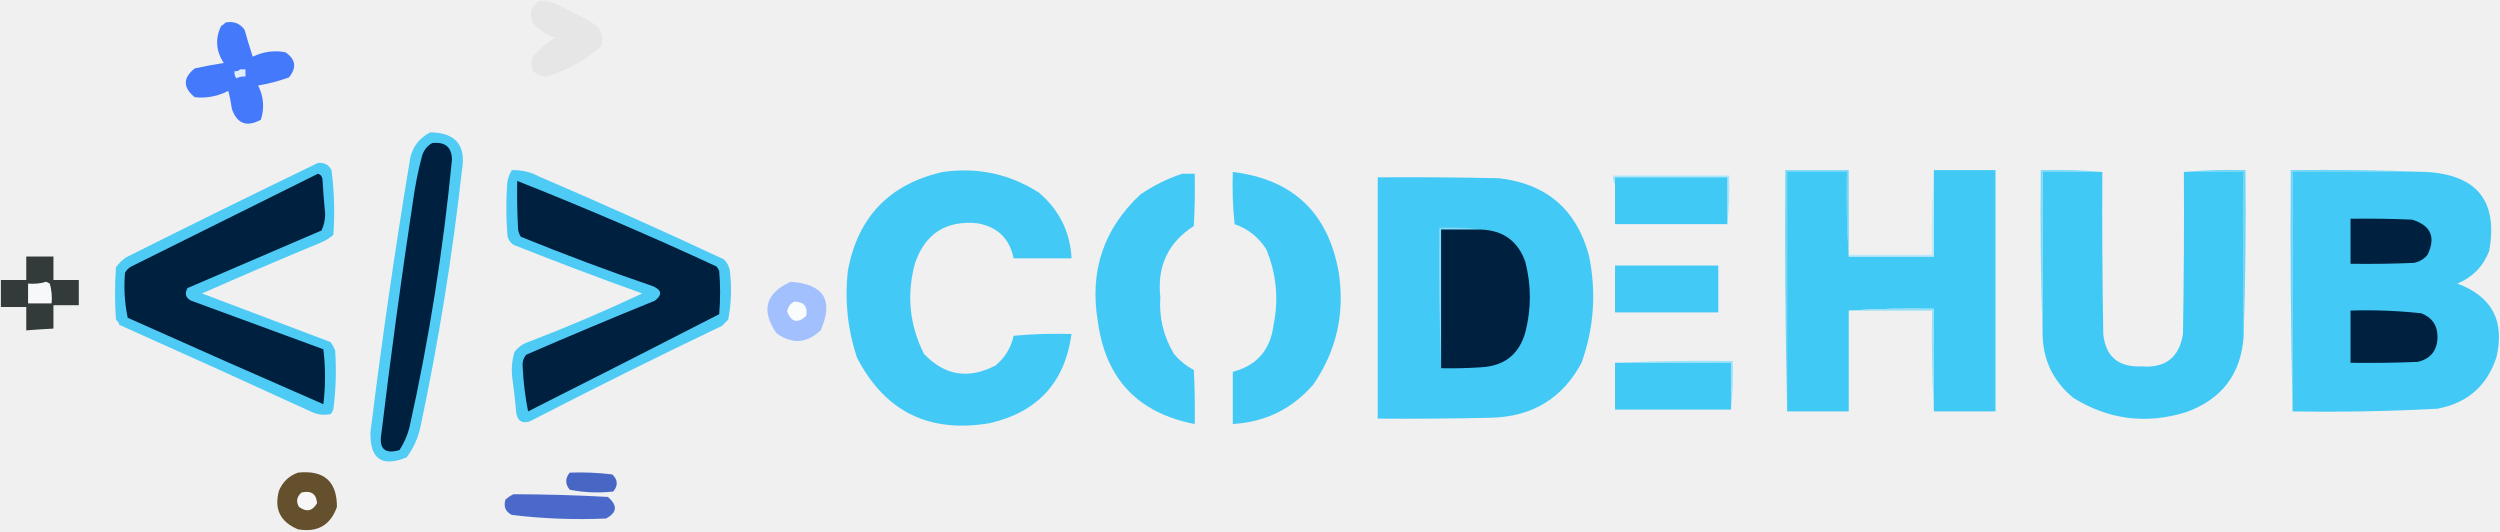
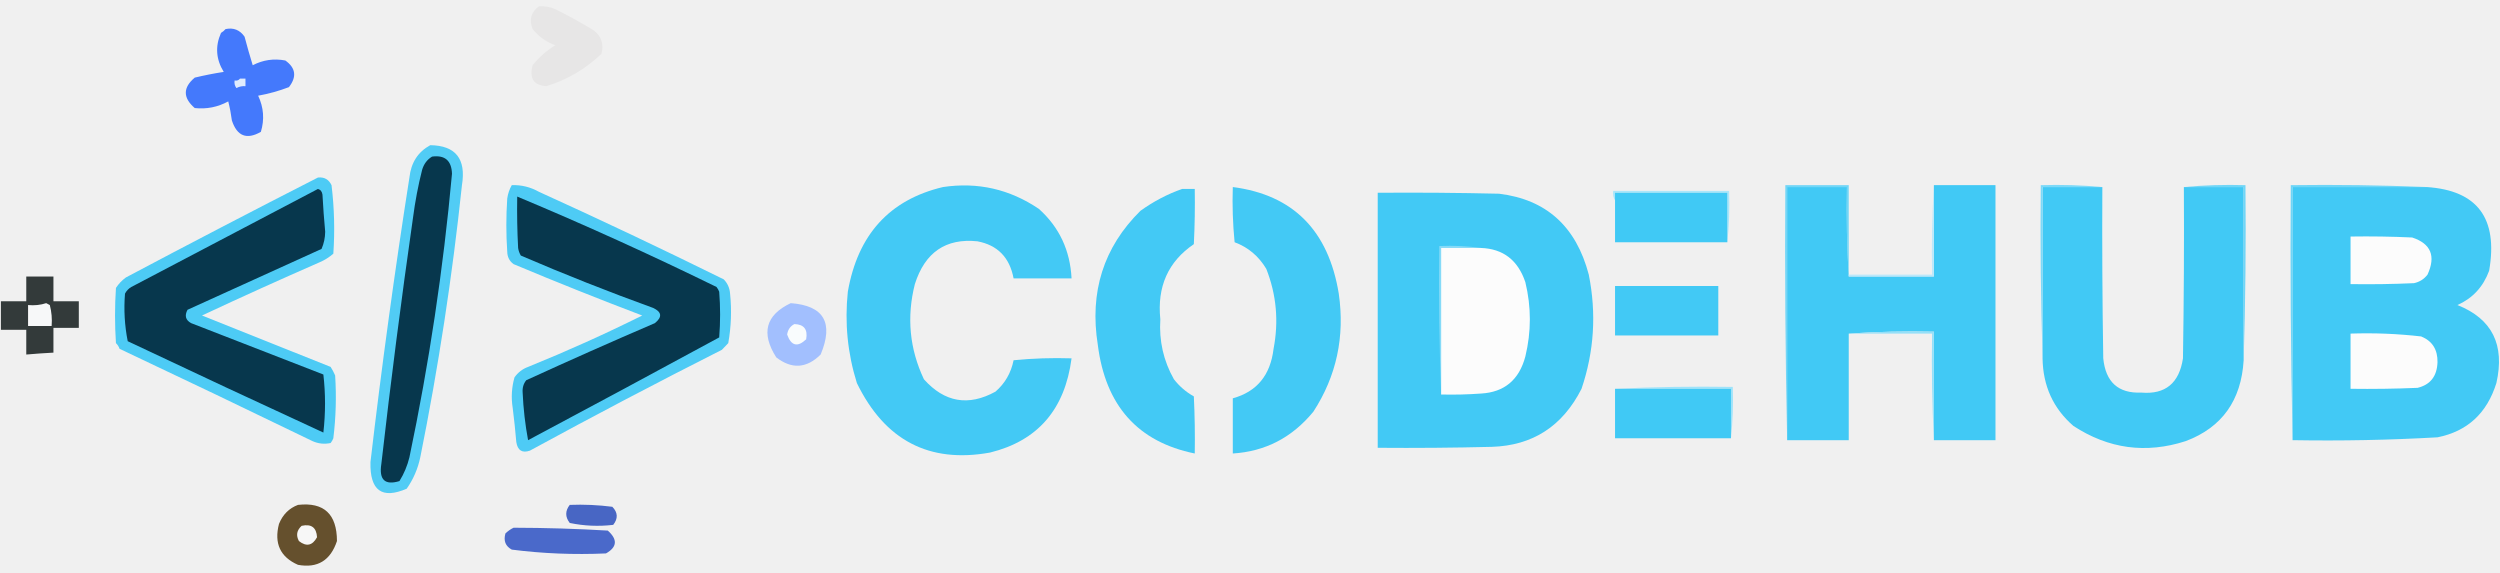
- <svg xmlns="http://www.w3.org/2000/svg" width="273" height="58" viewBox="0 0 273 58" fill="none">
-   <g clip-path="url(#clip0_87_2222)">
-     <path fill-rule="evenodd" clip-rule="evenodd" d="M58.853 0.098C59.468 0.069 60.061 0.167 60.634 0.393C62.05 1.064 63.434 1.785 64.788 2.556C65.667 3.167 65.964 3.987 65.678 5.014C63.923 6.595 61.912 7.709 59.645 8.356C58.277 8.265 57.782 7.544 58.161 6.193C58.859 5.369 59.684 4.681 60.634 4.129C59.64 3.785 58.816 3.228 58.161 2.458C57.755 1.493 57.986 0.707 58.853 0.098Z" fill="#E7E6E6" />
-     <path fill-rule="evenodd" clip-rule="evenodd" d="M24.629 2.458C25.502 2.284 26.194 2.547 26.706 3.244C26.983 4.231 27.279 5.214 27.597 6.193C28.724 5.641 29.911 5.477 31.158 5.702C32.297 6.467 32.429 7.385 31.553 8.454C30.464 8.848 29.343 9.143 28.19 9.339C28.796 10.552 28.895 11.797 28.487 13.075C26.939 13.912 25.884 13.519 25.322 11.895C25.232 11.231 25.101 10.575 24.926 9.929C23.776 10.518 22.556 10.747 21.266 10.617C19.965 9.553 19.965 8.504 21.266 7.471C22.313 7.234 23.368 7.037 24.431 6.881C23.584 5.577 23.485 4.234 24.135 2.851C24.332 2.74 24.496 2.608 24.629 2.458Z" fill="#4479FC" />
-     <path fill-rule="evenodd" clip-rule="evenodd" d="M26.212 7.57C26.41 7.57 26.608 7.57 26.805 7.57C26.805 7.832 26.805 8.094 26.805 8.356C26.457 8.328 26.127 8.394 25.816 8.553C25.633 8.319 25.567 8.057 25.619 7.766C25.874 7.813 26.072 7.747 26.212 7.57Z" fill="#E0ECFD" />
-     <path fill-rule="evenodd" clip-rule="evenodd" d="M46.984 14.451C49.759 14.488 50.913 15.864 50.446 18.58C49.389 28.029 47.873 37.399 45.896 46.695C45.629 47.886 45.134 48.968 44.412 49.939C41.7 51.048 40.381 50.13 40.455 47.187C41.67 37.36 43.088 27.563 44.709 17.793C44.885 16.258 45.643 15.143 46.984 14.451Z" fill="#51CCF5" />
-     <path fill-rule="evenodd" clip-rule="evenodd" d="M47.181 15.63C48.583 15.454 49.308 16.043 49.358 17.4C48.406 27.256 46.856 37.022 44.709 46.695C44.48 47.576 44.118 48.394 43.621 49.153C42.035 49.609 41.375 49.019 41.642 47.383C42.667 38.88 43.821 30.392 45.104 21.922C45.333 20.263 45.663 18.623 46.093 17.007C46.285 16.393 46.647 15.935 47.181 15.63Z" fill="#00203F" />
-     <path fill-rule="evenodd" clip-rule="evenodd" d="M34.718 17.793C35.403 17.724 35.898 17.986 36.202 18.58C36.505 20.931 36.571 23.29 36.4 25.658C35.955 26.027 35.46 26.322 34.916 26.542C30.601 28.328 26.315 30.162 22.058 32.047C26.746 33.819 31.428 35.588 36.103 37.356C36.293 37.635 36.458 37.93 36.598 38.241C36.746 40.409 36.68 42.572 36.4 44.729C36.326 44.91 36.227 45.073 36.103 45.22C35.425 45.358 34.766 45.293 34.125 45.024C27.115 41.807 20.093 38.628 13.056 35.488C12.974 35.258 12.842 35.062 12.661 34.898C12.529 32.997 12.529 31.098 12.661 29.197C12.958 28.77 13.32 28.41 13.749 28.115C20.733 24.612 27.722 21.171 34.718 17.793Z" fill="#4DCBF5" />
-     <path fill-rule="evenodd" clip-rule="evenodd" d="M55.886 18.58C56.935 18.544 57.925 18.774 58.853 19.268C65.632 22.178 72.359 25.194 79.031 28.312C79.448 28.713 79.679 29.204 79.724 29.786C79.91 31.511 79.844 33.215 79.526 34.898C79.295 35.128 79.065 35.356 78.834 35.586C71.789 38.956 64.799 42.43 57.864 46.007C57.023 46.284 56.528 45.989 56.38 45.122C56.275 43.94 56.143 42.761 55.985 41.583C55.807 40.511 55.873 39.464 56.183 38.437C56.566 37.924 57.061 37.564 57.666 37.356C61.886 35.74 66.04 33.97 70.129 32.047C65.416 30.355 60.735 28.585 56.084 26.739C55.635 26.432 55.404 26.008 55.391 25.461C55.259 23.627 55.259 21.79 55.391 19.956C55.466 19.459 55.631 19 55.886 18.58Z" fill="#4ECBF5" />
-     <path fill-rule="evenodd" clip-rule="evenodd" d="M102.968 18.776C106.769 18.239 110.264 18.994 113.453 21.037C115.673 22.927 116.86 25.319 117.014 28.213C114.904 28.213 112.794 28.213 110.684 28.213C110.253 26.049 108.934 24.771 106.727 24.38C103.278 24.047 101.003 25.522 99.902 28.803C98.991 32.211 99.32 35.488 100.891 38.634C103.147 41.021 105.752 41.447 108.705 39.912C109.744 39.06 110.403 37.979 110.684 36.668C112.79 36.471 114.9 36.406 117.014 36.471C116.287 41.748 113.32 44.992 108.112 46.203C101.47 47.344 96.624 44.951 93.572 39.027C92.556 35.96 92.226 32.814 92.583 29.59C93.667 23.695 97.129 20.092 102.968 18.776Z" fill="#43C9F5" />
-     <path fill-rule="evenodd" clip-rule="evenodd" d="M134.621 18.776C141.206 19.586 145.063 23.255 146.193 29.786C146.871 34.228 145.948 38.292 143.424 41.976C141.106 44.652 138.172 46.093 134.621 46.302C134.621 44.4 134.621 42.501 134.621 40.6C137.246 39.918 138.729 38.213 139.072 35.488C139.651 32.649 139.387 29.896 138.28 27.23C137.451 25.915 136.297 24.997 134.818 24.478C134.621 22.583 134.555 20.681 134.621 18.776Z" fill="#43C9F5" />
-     <path fill-rule="evenodd" clip-rule="evenodd" d="M201.882 27.82C201.882 27.885 201.882 27.952 201.882 28.017C201.684 24.971 201.618 21.891 201.684 18.776C199.508 18.776 197.332 18.776 195.155 18.776C195.155 27.492 195.155 36.21 195.155 44.925C194.958 36.176 194.892 27.396 194.958 18.58C197.266 18.58 199.573 18.58 201.882 18.58C201.882 21.66 201.882 24.739 201.882 27.82Z" fill="#72D6F7" />
-     <path fill-rule="evenodd" clip-rule="evenodd" d="M211.179 18.58C213.421 18.58 215.664 18.58 217.905 18.58C217.905 27.362 217.905 36.143 217.905 44.925C215.664 44.925 213.421 44.925 211.179 44.925C211.179 41.19 211.179 37.454 211.179 33.719C208.046 33.654 204.946 33.719 201.882 33.915C201.882 37.586 201.882 41.255 201.882 44.925C199.64 44.925 197.397 44.925 195.155 44.925C195.155 36.21 195.155 27.492 195.155 18.776C197.332 18.776 199.508 18.776 201.684 18.776C201.618 21.891 201.684 24.971 201.882 28.017C204.981 28.017 208.079 28.017 211.179 28.017C211.179 24.871 211.179 21.725 211.179 18.58Z" fill="#41C9F5" />
-     <path fill-rule="evenodd" clip-rule="evenodd" d="M229.577 18.776C229.544 24.675 229.577 30.573 229.676 36.471C229.933 38.929 231.318 40.108 233.83 40.01C236.454 40.221 237.971 39.041 238.38 36.471C238.479 30.573 238.513 24.675 238.479 18.776C240.655 18.776 242.832 18.776 245.008 18.776C245.008 24.739 245.008 30.705 245.008 36.668C244.743 40.832 242.632 43.616 238.677 45.024C234.335 46.349 230.248 45.826 226.412 43.451C224.212 41.644 223.09 39.318 223.049 36.471C223.049 30.573 223.049 24.675 223.049 18.776C225.225 18.776 227.401 18.776 229.577 18.776Z" fill="#41C9F5" />
-     <path fill-rule="evenodd" clip-rule="evenodd" d="M238.479 18.776C240.685 18.582 242.928 18.515 245.205 18.58C245.271 24.643 245.205 30.671 245.008 36.668C245.008 30.705 245.008 24.739 245.008 18.776C242.832 18.776 240.655 18.776 238.479 18.776Z" fill="#70D6F7" />
-     <path fill-rule="evenodd" clip-rule="evenodd" d="M264.988 18.776C260.108 18.776 255.229 18.776 250.349 18.776C250.349 27.492 250.349 36.21 250.349 44.925C250.151 36.176 250.086 27.396 250.151 18.58C255.13 18.515 260.076 18.58 264.988 18.776Z" fill="#6ED5F7" />
-     <path fill-rule="evenodd" clip-rule="evenodd" d="M264.988 18.776C270.533 19.118 272.808 22.001 271.813 27.427C271.16 29.092 270.005 30.272 268.351 30.966C272.139 32.386 273.556 35.073 272.604 39.027C271.576 42.147 269.431 44.015 266.175 44.63C260.907 44.914 255.631 45.012 250.349 44.925C250.349 36.21 250.349 27.492 250.349 18.776C255.229 18.776 260.108 18.776 264.988 18.776Z" fill="#42C9F5" />
-     <path fill-rule="evenodd" clip-rule="evenodd" d="M129.082 18.973C129.543 18.973 130.005 18.973 130.466 18.973C130.499 20.874 130.466 22.775 130.367 24.675C127.559 26.483 126.339 29.071 126.708 32.441C126.558 34.668 127.053 36.733 128.191 38.634C128.802 39.373 129.527 39.963 130.367 40.403C130.466 42.367 130.499 44.334 130.466 46.302C124.253 45.104 120.725 41.369 119.883 35.095C118.958 29.619 120.508 24.999 124.532 21.234C125.956 20.265 127.473 19.51 129.082 18.973Z" fill="#43C9F5" />
-     <path fill-rule="evenodd" clip-rule="evenodd" d="M34.718 18.973C35.002 19.048 35.166 19.244 35.213 19.563C35.286 20.843 35.385 22.121 35.51 23.397C35.501 24.02 35.37 24.61 35.114 25.166C30.234 27.264 25.355 29.36 20.475 31.458C20.135 32.065 20.267 32.523 20.871 32.834C25.684 34.603 30.498 36.373 35.312 38.142C35.553 40.13 35.553 42.13 35.312 44.139C28.188 41.035 21.066 37.889 13.947 34.702C13.607 33.078 13.508 31.438 13.65 29.787C13.815 29.491 14.046 29.262 14.342 29.098C21.146 25.717 27.938 22.343 34.718 18.973Z" fill="#00203F" />
-     <path fill-rule="evenodd" clip-rule="evenodd" d="M188.627 24.478C188.627 22.773 188.627 21.071 188.627 19.366C184.538 19.366 180.451 19.366 176.362 19.366C176.362 19.628 176.362 19.891 176.362 20.152C176.174 19.873 176.109 19.545 176.164 19.169C180.384 19.169 184.605 19.169 188.825 19.169C188.89 20.974 188.823 22.744 188.627 24.478Z" fill="#AAE6FA" />
-     <path fill-rule="evenodd" clip-rule="evenodd" d="M229.577 18.776C227.401 18.776 225.225 18.776 223.049 18.776C223.049 24.675 223.049 30.573 223.049 36.471C222.851 30.541 222.786 24.576 222.851 18.58C225.128 18.515 227.371 18.582 229.577 18.776Z" fill="#7CD9F8" />
-     <path fill-rule="evenodd" clip-rule="evenodd" d="M188.627 24.478C184.538 24.478 180.451 24.478 176.362 24.478C176.362 23.037 176.362 21.594 176.362 20.152C176.362 19.891 176.362 19.628 176.362 19.366C180.451 19.366 184.538 19.366 188.627 19.366C188.627 21.071 188.627 22.773 188.627 24.478Z" fill="#40C9F5" />
-     <path fill-rule="evenodd" clip-rule="evenodd" d="M150.447 19.366C154.865 19.333 159.283 19.366 163.701 19.464C168.847 20.056 172.111 22.842 173.493 27.82C174.344 31.831 174.081 35.763 172.702 39.617C170.63 43.484 167.366 45.482 162.91 45.614C158.756 45.712 154.602 45.745 150.447 45.712C150.447 36.929 150.447 28.149 150.447 19.366Z" fill="#42C9F5" />
-     <path fill-rule="evenodd" clip-rule="evenodd" d="M56.479 19.759C63.812 22.659 71.066 25.772 78.24 29.098C78.364 29.246 78.463 29.409 78.537 29.59C78.669 31.163 78.669 32.736 78.537 34.309C71.614 37.863 64.657 41.402 57.666 44.925C57.347 43.305 57.149 41.668 57.073 40.01C57.031 39.517 57.163 39.09 57.468 38.732C62.127 36.711 66.809 34.745 71.514 32.834C72.337 32.205 72.271 31.68 71.316 31.261C66.447 29.594 61.633 27.791 56.875 25.854C56.721 25.612 56.622 25.351 56.578 25.068C56.479 23.3 56.447 21.531 56.479 19.759Z" fill="#00203F" />
-     <path fill-rule="evenodd" clip-rule="evenodd" d="M256.679 23.888C258.923 23.855 261.164 23.888 263.405 23.986C265.455 24.622 266.017 25.899 265.087 27.82C264.701 28.29 264.207 28.585 263.603 28.705C261.297 28.803 258.988 28.837 256.679 28.803C256.679 27.166 256.679 25.526 256.679 23.888Z" fill="#00203F" />
-     <path fill-rule="evenodd" clip-rule="evenodd" d="M161.723 25.068C160.272 25.068 158.821 25.068 157.371 25.068C157.371 30.115 157.371 35.16 157.371 40.207C157.173 35.128 157.107 30.017 157.173 24.871C158.726 24.806 160.243 24.873 161.723 25.068Z" fill="#85DAF8" />
-     <path fill-rule="evenodd" clip-rule="evenodd" d="M161.723 25.068C164.149 25.152 165.765 26.332 166.57 28.607C167.223 31.161 167.223 33.717 166.57 36.275C165.892 38.695 164.276 39.973 161.723 40.108C160.274 40.207 158.823 40.24 157.371 40.207C157.371 35.16 157.371 30.115 157.371 25.068C158.821 25.068 160.272 25.068 161.723 25.068Z" fill="#00203F" />
-     <path fill-rule="evenodd" clip-rule="evenodd" d="M211.179 18.58C211.179 21.725 211.179 24.871 211.179 28.017C208.079 28.017 204.981 28.017 201.882 28.017C201.882 27.952 201.882 27.885 201.882 27.82C204.914 27.82 207.949 27.82 210.982 27.82C210.916 24.706 210.982 21.625 211.179 18.58Z" fill="#BBE8FB" />
-     <path fill-rule="evenodd" clip-rule="evenodd" d="M2.868 28.017C3.858 28.017 4.847 28.017 5.836 28.017C5.836 28.868 5.836 29.722 5.836 30.573C6.759 30.573 7.682 30.573 8.605 30.573C8.605 31.491 8.605 32.407 8.605 33.325C7.682 33.325 6.759 33.325 5.836 33.325C5.836 34.177 5.836 35.03 5.836 35.881C4.845 35.931 3.856 35.995 2.868 36.078C2.868 35.227 2.868 34.373 2.868 33.522C1.945 33.522 1.022 33.522 0.099 33.522C0.099 32.539 0.099 31.556 0.099 30.573C1.022 30.573 1.945 30.573 2.868 30.573C2.868 29.722 2.868 28.868 2.868 28.017Z" fill="#333A3A" />
-     <path fill-rule="evenodd" clip-rule="evenodd" d="M176.362 29C180.121 29 183.879 29 187.638 29C187.638 30.705 187.638 32.407 187.638 34.112C183.879 34.112 180.121 34.112 176.362 34.112C176.362 32.407 176.362 30.705 176.362 29Z" fill="#42C9F5" />
-     <path fill-rule="evenodd" clip-rule="evenodd" d="M86.351 30.77C89.974 31.027 91.062 32.797 89.615 36.078C88.081 37.515 86.465 37.614 84.769 36.373C83.08 33.868 83.608 32 86.351 30.77Z" fill="#A2BFFE" />
-     <path fill-rule="evenodd" clip-rule="evenodd" d="M5.045 30.77C5.173 30.828 5.305 30.895 5.44 30.966C5.636 31.676 5.702 32.395 5.638 33.129C4.781 33.129 3.924 33.129 3.066 33.129C3.066 32.407 3.066 31.688 3.066 30.966C3.767 31.027 4.426 30.962 5.045 30.77Z" fill="#F7F8F9" />
-     <path fill-rule="evenodd" clip-rule="evenodd" d="M86.747 32.932C87.798 32.96 88.226 33.485 88.033 34.505C87.091 35.35 86.398 35.187 85.955 34.014C86.035 33.51 86.299 33.15 86.747 32.932Z" fill="#F9FCFD" />
-     <path fill-rule="evenodd" clip-rule="evenodd" d="M201.882 33.915C204.946 33.719 208.046 33.654 211.179 33.719C211.179 37.454 211.179 41.19 211.179 44.925C210.982 41.29 210.916 37.619 210.982 33.915C207.949 33.915 204.914 33.915 201.882 33.915Z" fill="#95E0F9" />
-     <path fill-rule="evenodd" clip-rule="evenodd" d="M256.679 33.915C259.263 33.833 261.835 33.931 264.395 34.21C265.603 34.678 266.197 35.563 266.175 36.864C266.126 38.311 265.4 39.196 263.999 39.519C261.56 39.617 259.121 39.65 256.679 39.617C256.679 37.716 256.679 35.816 256.679 33.915Z" fill="#00203F" />
-     <path fill-rule="evenodd" clip-rule="evenodd" d="M176.362 39.617C180.613 39.42 184.9 39.355 189.221 39.42C189.286 41.225 189.219 42.995 189.023 44.729C189.023 43.024 189.023 41.322 189.023 39.617C184.803 39.617 180.582 39.617 176.362 39.617Z" fill="#9EE3FA" />
-     <path fill-rule="evenodd" clip-rule="evenodd" d="M176.362 39.617C180.582 39.617 184.803 39.617 189.023 39.617C189.023 41.322 189.023 43.024 189.023 44.729C184.803 44.729 180.582 44.729 176.362 44.729C176.362 43.024 176.362 41.322 176.362 39.617Z" fill="#40C9F5" />
-     <path fill-rule="evenodd" clip-rule="evenodd" d="M32.542 51.61C35.371 51.309 36.789 52.556 36.796 55.346C36.092 57.351 34.675 58.171 32.542 57.803C30.604 56.997 29.912 55.59 30.465 53.576C30.877 52.609 31.569 51.954 32.542 51.61Z" fill="#65502D" />
-     <path fill-rule="evenodd" clip-rule="evenodd" d="M62.216 51.61C63.775 51.553 65.324 51.62 66.865 51.807C67.475 52.395 67.507 53.018 66.964 53.675C65.366 53.852 63.783 53.787 62.216 53.478C61.705 52.857 61.705 52.233 62.216 51.61Z" fill="#4866C4" />
-     <path fill-rule="evenodd" clip-rule="evenodd" d="M32.938 53.773C33.996 53.553 34.557 53.946 34.62 54.953C34.115 55.824 33.456 55.953 32.641 55.346C32.304 54.762 32.403 54.237 32.938 53.773Z" fill="#F7F7F7" />
-     <path fill-rule="evenodd" clip-rule="evenodd" d="M56.084 53.969C59.57 53.977 62.999 54.076 66.371 54.264C67.463 55.183 67.397 55.969 66.173 56.624C62.677 56.771 59.248 56.639 55.886 56.23C55.195 55.873 54.965 55.316 55.194 54.559C55.472 54.308 55.769 54.111 56.084 53.969Z" fill="#4A69CA" />
+ <svg xmlns="http://www.w3.org/2000/svg" width="236" height="54" viewBox="0 0 236 54" fill="none">
+   <g clip-path="url(#clip0_827_6205)">
+     <path fill-rule="evenodd" clip-rule="evenodd" d="M50.877 0.59C51.408 0.563 51.921 0.653 52.416 0.859C53.64 1.472 54.837 2.131 56.007 2.835C56.767 3.394 57.024 4.143 56.777 5.081C55.26 6.527 53.521 7.545 51.561 8.135C50.379 8.052 49.951 7.393 50.278 6.159C50.882 5.406 51.595 4.777 52.416 4.273C51.557 3.959 50.845 3.45 50.278 2.745C49.927 1.864 50.127 1.146 50.877 0.59Z" fill="#E7E6E6" />
+     <path fill-rule="evenodd" clip-rule="evenodd" d="M21.291 2.746C22.045 2.587 22.643 2.827 23.087 3.464C23.325 4.366 23.582 5.264 23.856 6.159C24.83 5.654 25.856 5.505 26.934 5.71C27.919 6.409 28.033 7.248 27.276 8.225C26.335 8.585 25.366 8.855 24.369 9.034C24.893 10.142 24.979 11.279 24.626 12.447C23.287 13.213 22.375 12.853 21.889 11.369C21.812 10.763 21.698 10.164 21.547 9.573C20.553 10.111 19.498 10.32 18.384 10.201C17.259 9.229 17.259 8.271 18.384 7.327C19.289 7.11 20.201 6.93 21.12 6.788C20.387 5.596 20.301 4.368 20.863 3.105C21.034 3.003 21.176 2.883 21.291 2.746Z" fill="#4479FC" />
+     <path fill-rule="evenodd" clip-rule="evenodd" d="M22.66 7.417C22.831 7.417 23.002 7.417 23.173 7.417C23.173 7.656 23.173 7.896 23.173 8.136C22.871 8.11 22.586 8.17 22.318 8.315C22.159 8.102 22.102 7.862 22.147 7.597C22.367 7.639 22.538 7.579 22.66 7.417Z" fill="#E0ECFD" />
+     <path fill-rule="evenodd" clip-rule="evenodd" d="M40.616 13.705C43.015 13.739 44.013 14.997 43.608 17.478C42.696 26.113 41.384 34.675 39.675 43.169C39.444 44.258 39.017 45.246 38.393 46.134C36.048 47.147 34.908 46.308 34.972 43.619C36.022 34.639 37.248 25.687 38.649 16.759C38.801 15.356 39.457 14.338 40.616 13.705Z" fill="#51CCF5" />
+     <path fill-rule="evenodd" clip-rule="evenodd" d="M40.787 14.783C41.998 14.621 42.625 15.16 42.668 16.4C41.845 25.406 40.505 34.33 38.649 43.169C38.452 43.974 38.138 44.722 37.708 45.415C36.337 45.832 35.767 45.293 35.998 43.798C36.884 36.028 37.882 28.272 38.991 20.532C39.189 19.016 39.474 17.517 39.846 16.041C40.011 15.48 40.325 15.061 40.787 14.783Z" fill="#07374D" />
+     <path fill-rule="evenodd" clip-rule="evenodd" d="M30.013 16.759C30.605 16.696 31.032 16.935 31.296 17.477C31.558 19.626 31.615 21.782 31.467 23.945C31.082 24.283 30.654 24.552 30.184 24.754C26.454 26.385 22.748 28.061 19.068 29.784C23.121 31.403 27.169 33.02 31.21 34.635C31.374 34.89 31.517 35.16 31.638 35.444C31.766 37.425 31.709 39.401 31.467 41.372C31.403 41.538 31.317 41.687 31.21 41.822C30.624 41.947 30.054 41.888 29.5 41.642C23.44 38.703 17.369 35.797 11.287 32.928C11.215 32.718 11.101 32.538 10.945 32.389C10.831 30.652 10.831 28.916 10.945 27.179C11.201 26.789 11.515 26.46 11.886 26.191C17.923 22.989 23.965 19.845 30.013 16.759Z" fill="#4DCBF5" />
+     <path fill-rule="evenodd" clip-rule="evenodd" d="M48.312 17.478C49.219 17.445 50.074 17.656 50.877 18.107C56.737 20.766 62.552 23.522 68.321 26.371C68.68 26.738 68.88 27.187 68.919 27.718C69.08 29.294 69.023 30.852 68.748 32.39C68.549 32.6 68.349 32.808 68.15 33.019C62.059 36.098 56.017 39.273 50.022 42.541C49.295 42.794 48.867 42.524 48.739 41.732C48.648 40.652 48.534 39.574 48.397 38.498C48.244 37.519 48.301 36.561 48.568 35.624C48.9 35.155 49.327 34.826 49.851 34.636C53.498 33.159 57.09 31.542 60.625 29.785C56.551 28.238 52.504 26.621 48.483 24.934C48.095 24.654 47.896 24.265 47.884 23.766C47.77 22.09 47.77 20.412 47.884 18.735C47.949 18.281 48.092 17.862 48.312 17.478Z" fill="#4ECBF5" />
+     <path fill-rule="evenodd" clip-rule="evenodd" d="M89.013 17.658C92.299 17.167 95.32 17.857 98.077 19.724C99.996 21.45 101.022 23.637 101.155 26.282C99.331 26.282 97.507 26.282 95.683 26.282C95.31 24.303 94.17 23.136 92.263 22.778C89.281 22.474 87.314 23.822 86.363 26.82C85.575 29.934 85.86 32.929 87.218 35.803C89.168 37.985 91.42 38.374 93.973 36.971C94.87 36.193 95.441 35.205 95.683 34.007C97.504 33.827 99.328 33.768 101.155 33.827C100.527 38.649 97.962 41.614 93.46 42.721C87.718 43.763 83.528 41.576 80.89 36.163C80.012 33.36 79.727 30.486 80.035 27.539C80.973 22.153 83.966 18.86 89.013 17.658Z" fill="#43C9F5" />
+     <path fill-rule="evenodd" clip-rule="evenodd" d="M116.376 17.657C122.068 18.397 125.403 21.75 126.38 27.718C126.966 31.777 126.168 35.49 123.986 38.857C121.982 41.302 119.445 42.619 116.376 42.81C116.376 41.072 116.376 39.337 116.376 37.6C118.645 36.976 119.928 35.419 120.224 32.928C120.724 30.334 120.496 27.819 119.539 25.383C118.822 24.181 117.825 23.342 116.547 22.867C116.376 21.136 116.319 19.398 116.376 17.657Z" fill="#43C9F5" />
+     <path fill-rule="evenodd" clip-rule="evenodd" d="M174.52 25.922C174.52 25.981 174.52 26.042 174.52 26.101C174.349 23.318 174.293 20.503 174.349 17.657C172.468 17.657 170.587 17.657 168.706 17.657C168.706 25.622 168.706 33.588 168.706 41.552C168.535 33.557 168.478 25.534 168.535 17.477C170.531 17.477 172.525 17.477 174.52 17.477C174.52 20.293 174.52 23.106 174.52 25.922Z" fill="#72D6F7" />
+     <path fill-rule="evenodd" clip-rule="evenodd" d="M182.558 17.477C184.496 17.477 186.435 17.477 188.373 17.477C188.373 25.503 188.373 33.527 188.373 41.552C186.435 41.552 184.496 41.552 182.558 41.552C182.558 38.139 182.558 34.725 182.558 31.311C179.849 31.252 177.17 31.311 174.521 31.491C174.521 34.845 174.521 38.198 174.521 41.552C172.583 41.552 170.644 41.552 168.706 41.552C168.706 33.588 168.706 25.622 168.706 17.657C170.587 17.657 172.468 17.657 174.35 17.657C174.293 20.503 174.35 23.318 174.521 26.101C177.2 26.101 179.878 26.101 182.558 26.101C182.558 23.227 182.558 20.352 182.558 17.477Z" fill="#41C9F5" />
+     <path fill-rule="evenodd" clip-rule="evenodd" d="M198.462 17.657C198.433 23.047 198.462 28.437 198.547 33.827C198.77 36.072 199.967 37.15 202.139 37.061C204.406 37.253 205.718 36.175 206.072 33.827C206.157 28.437 206.187 23.047 206.157 17.657C208.039 17.657 209.92 17.657 211.801 17.657C211.801 23.106 211.801 28.557 211.801 34.006C211.572 37.812 209.747 40.356 206.329 41.642C202.575 42.853 199.042 42.375 195.726 40.205C193.824 38.554 192.854 36.428 192.818 33.827C192.818 28.437 192.818 23.047 192.818 17.657C194.7 17.657 196.581 17.657 198.462 17.657Z" fill="#41C9F5" />
+     <path fill-rule="evenodd" clip-rule="evenodd" d="M206.158 17.658C208.065 17.48 210.004 17.419 211.973 17.478C212.029 23.019 211.973 28.527 211.802 34.007C211.802 28.558 211.802 23.107 211.802 17.658C209.921 17.658 208.039 17.658 206.158 17.658Z" fill="#70D6F7" />
+     <path fill-rule="evenodd" clip-rule="evenodd" d="M229.074 17.658C224.855 17.658 220.638 17.658 216.419 17.658C216.419 25.622 216.419 33.589 216.419 41.553C216.248 33.558 216.191 25.534 216.248 17.478C220.552 17.419 224.827 17.478 229.074 17.658Z" fill="#6ED5F7" />
+     <path fill-rule="evenodd" clip-rule="evenodd" d="M229.074 17.657C233.868 17.97 235.834 20.604 234.974 25.562C234.41 27.084 233.411 28.162 231.981 28.796C235.256 30.093 236.481 32.549 235.658 36.162C234.769 39.014 232.915 40.72 230.1 41.283C225.546 41.541 220.985 41.631 216.419 41.552C216.419 33.588 216.419 25.622 216.419 17.657C220.638 17.657 224.855 17.657 229.074 17.657Z" fill="#42C9F5" />
+     <path fill-rule="evenodd" clip-rule="evenodd" d="M111.587 17.837C111.986 17.837 112.386 17.837 112.785 17.837C112.813 19.574 112.785 21.312 112.699 23.047C110.271 24.7 109.217 27.064 109.535 30.144C109.406 32.179 109.834 34.066 110.818 35.803C111.346 36.478 111.973 37.017 112.699 37.42C112.785 39.215 112.813 41.011 112.785 42.81C107.413 41.716 104.363 38.302 103.635 32.569C102.836 27.566 104.175 23.343 107.654 19.903C108.886 19.017 110.197 18.327 111.587 17.837Z" fill="#43C9F5" />
+     <path fill-rule="evenodd" clip-rule="evenodd" d="M30.013 17.837C30.258 17.905 30.401 18.085 30.441 18.376C30.504 19.546 30.589 20.713 30.698 21.879C30.69 22.449 30.576 22.988 30.355 23.496C26.137 25.413 21.919 27.328 17.7 29.245C17.406 29.8 17.52 30.219 18.042 30.503C22.204 32.12 26.365 33.737 30.526 35.354C30.735 37.17 30.735 38.997 30.526 40.834C24.368 37.997 18.211 35.122 12.057 32.21C11.763 30.726 11.678 29.227 11.8 27.718C11.943 27.449 12.142 27.239 12.399 27.09C18.281 23.999 24.152 20.916 30.013 17.837Z" fill="#07374D" />
+     <path fill-rule="evenodd" clip-rule="evenodd" d="M163.062 22.867C163.062 21.31 163.062 19.754 163.062 18.196C159.527 18.196 155.994 18.196 152.459 18.196C152.459 18.435 152.459 18.676 152.459 18.915C152.296 18.66 152.24 18.36 152.288 18.017C155.936 18.017 159.585 18.017 163.233 18.017C163.289 19.666 163.231 21.283 163.062 22.867Z" fill="#AAE6FA" />
+     <path fill-rule="evenodd" clip-rule="evenodd" d="M198.463 17.658C196.581 17.658 194.7 17.658 192.819 17.658C192.819 23.047 192.819 28.437 192.819 33.827C192.648 28.409 192.592 22.958 192.648 17.478C194.616 17.419 196.556 17.48 198.463 17.658Z" fill="#7CD9F8" />
+     <path fill-rule="evenodd" clip-rule="evenodd" d="M163.062 22.867C159.527 22.867 155.994 22.867 152.459 22.867C152.459 21.551 152.459 20.232 152.459 18.915C152.459 18.676 152.459 18.435 152.459 18.196C155.994 18.196 159.527 18.196 163.062 18.196C163.062 19.754 163.062 21.31 163.062 22.867Z" fill="#40C9F5" />
+     <path fill-rule="evenodd" clip-rule="evenodd" d="M130.057 18.197C133.876 18.166 137.696 18.197 141.515 18.287C145.963 18.828 148.784 21.373 149.98 25.922C150.715 29.587 150.488 33.181 149.296 36.702C147.504 40.236 144.682 42.061 140.831 42.182C137.24 42.272 133.648 42.302 130.057 42.272C130.057 34.246 130.057 26.223 130.057 18.197Z" fill="#42C9F5" />
+     <path fill-rule="evenodd" clip-rule="evenodd" d="M48.825 18.556C55.164 21.206 61.434 24.05 67.637 27.09C67.744 27.224 67.829 27.373 67.893 27.539C68.007 28.976 68.007 30.413 67.893 31.851C61.909 35.099 55.895 38.333 49.851 41.552C49.575 40.072 49.404 38.575 49.338 37.061C49.302 36.61 49.416 36.22 49.68 35.893C53.708 34.046 57.755 32.249 61.822 30.503C62.533 29.928 62.476 29.448 61.651 29.066C57.441 27.542 53.28 25.895 49.167 24.125C49.034 23.904 48.948 23.665 48.911 23.407C48.825 21.791 48.797 20.174 48.825 18.556Z" fill="#07374D" />
+     <path fill-rule="evenodd" clip-rule="evenodd" d="M221.892 22.329C223.831 22.298 225.769 22.329 227.706 22.419C229.478 22.999 229.963 24.167 229.16 25.922C228.826 26.352 228.399 26.621 227.877 26.731C225.883 26.82 223.887 26.851 221.892 26.82C221.892 25.324 221.892 23.825 221.892 22.329Z" fill="#FCFCFC" />
+     <path fill-rule="evenodd" clip-rule="evenodd" d="M139.804 23.407C138.55 23.407 137.296 23.407 136.042 23.407C136.042 28.019 136.042 32.629 136.042 37.241C135.871 32.6 135.814 27.929 135.871 23.227C137.214 23.168 138.525 23.229 139.804 23.407Z" fill="#85DAF8" />
+     <path fill-rule="evenodd" clip-rule="evenodd" d="M139.804 23.407C141.902 23.485 143.298 24.562 143.994 26.641C144.559 28.975 144.559 31.311 143.994 33.648C143.408 35.859 142.011 37.027 139.804 37.151C138.551 37.241 137.297 37.272 136.042 37.241C136.042 32.629 136.042 28.019 136.042 23.407C137.296 23.407 138.55 23.407 139.804 23.407Z" fill="#FCFCFC" />
+     <path fill-rule="evenodd" clip-rule="evenodd" d="M182.558 17.477C182.558 20.352 182.558 23.227 182.558 26.101C179.878 26.101 177.2 26.101 174.521 26.101C174.521 26.042 174.521 25.981 174.521 25.922C177.142 25.922 179.766 25.922 182.387 25.922C182.331 23.076 182.387 20.261 182.558 17.477Z" fill="#BBE8FB" />
+     <path fill-rule="evenodd" clip-rule="evenodd" d="M2.48 26.102C3.335 26.102 4.19 26.102 5.045 26.102C5.045 26.88 5.045 27.659 5.045 28.437C5.843 28.437 6.641 28.437 7.44 28.437C7.44 29.276 7.44 30.113 7.44 30.952C6.641 30.952 5.843 30.952 5.045 30.952C5.045 31.73 5.045 32.51 5.045 33.288C4.189 33.333 3.334 33.392 2.48 33.468C2.48 32.69 2.48 31.91 2.48 31.132C1.682 31.132 0.884 31.132 0.086 31.132C0.086 30.234 0.086 29.335 0.086 28.437C0.884 28.437 1.682 28.437 2.48 28.437C2.48 27.659 2.48 26.88 2.48 26.102Z" fill="#333A3A" />
+     <path fill-rule="evenodd" clip-rule="evenodd" d="M152.459 27C155.708 27 158.958 27 162.207 27C162.207 28.558 162.207 30.113 162.207 31.671C158.958 31.671 155.708 31.671 152.459 31.671C152.459 30.113 152.459 28.558 152.459 27Z" fill="#42C9F5" />
+     <path fill-rule="evenodd" clip-rule="evenodd" d="M74.647 28.617C77.779 28.852 78.72 30.47 77.469 33.468C76.143 34.781 74.746 34.871 73.279 33.737C71.82 31.449 72.276 29.742 74.647 28.617Z" fill="#A2BFFE" />
+     <path fill-rule="evenodd" clip-rule="evenodd" d="M4.361 28.617C4.472 28.671 4.586 28.732 4.703 28.797C4.872 29.445 4.929 30.103 4.874 30.773C4.133 30.773 3.391 30.773 2.65 30.773C2.65 30.114 2.65 29.456 2.65 28.797C3.256 28.852 3.826 28.793 4.361 28.617Z" fill="#F7F8F9" />
+     <path fill-rule="evenodd" clip-rule="evenodd" d="M74.99 30.593C75.898 30.618 76.269 31.098 76.101 32.03C75.287 32.803 74.689 32.654 74.306 31.581C74.374 31.121 74.602 30.792 74.99 30.593Z" fill="#F9FCFD" />
+     <path fill-rule="evenodd" clip-rule="evenodd" d="M174.521 31.492C177.17 31.312 179.849 31.253 182.558 31.312C182.558 34.726 182.558 38.139 182.558 41.553C182.387 38.231 182.331 34.877 182.387 31.492C179.766 31.492 177.142 31.492 174.521 31.492Z" fill="#95E0F9" />
+     <path fill-rule="evenodd" clip-rule="evenodd" d="M221.892 31.492C224.125 31.416 226.348 31.506 228.561 31.761C229.606 32.189 230.119 32.997 230.1 34.187C230.058 35.509 229.43 36.317 228.219 36.612C226.111 36.702 224.002 36.732 221.892 36.702C221.892 34.965 221.892 33.229 221.892 31.492Z" fill="#FCFCFC" />
+     <path fill-rule="evenodd" clip-rule="evenodd" d="M152.459 36.702C156.134 36.522 159.84 36.463 163.575 36.522C163.631 38.172 163.573 39.788 163.404 41.373C163.404 39.815 163.404 38.26 163.404 36.702C159.756 36.702 156.107 36.702 152.459 36.702Z" fill="#9EE3FA" />
+     <path fill-rule="evenodd" clip-rule="evenodd" d="M152.459 36.702C156.107 36.702 159.756 36.702 163.404 36.702C163.404 38.26 163.404 39.816 163.404 41.373C159.756 41.373 156.107 41.373 152.459 41.373C152.459 39.816 152.459 38.26 152.459 36.702Z" fill="#40C9F5" />
+     <path fill-rule="evenodd" clip-rule="evenodd" d="M28.132 47.661C30.577 47.386 31.803 48.525 31.809 51.075C31.201 52.907 29.975 53.657 28.132 53.321C26.456 52.584 25.858 51.297 26.336 49.458C26.692 48.574 27.291 47.976 28.132 47.661Z" fill="#65502D" />
+     <path fill-rule="evenodd" clip-rule="evenodd" d="M53.784 47.661C55.131 47.608 56.471 47.67 57.803 47.84C58.329 48.377 58.358 48.947 57.888 49.547C56.507 49.709 55.138 49.65 53.784 49.367C53.342 48.8 53.342 48.23 53.784 47.661Z" fill="#4866C4" />
+     <path fill-rule="evenodd" clip-rule="evenodd" d="M28.474 49.637C29.389 49.436 29.874 49.795 29.928 50.715C29.492 51.511 28.922 51.63 28.218 51.075C27.926 50.541 28.012 50.061 28.474 49.637Z" fill="#F7F7F7" />
+     <path fill-rule="evenodd" clip-rule="evenodd" d="M48.482 49.817C51.496 49.825 54.46 49.914 57.375 50.087C58.319 50.926 58.263 51.645 57.204 52.243C54.182 52.378 51.218 52.257 48.311 51.883C47.714 51.556 47.515 51.048 47.713 50.356C47.953 50.126 48.21 49.947 48.482 49.817Z" fill="#4A69CA" />
  </g>
  <defs>
-     <clipPath id="clip0_87_2222">
-       <rect width="273" height="58" fill="white" />
+     <clipPath id="clip0_827_6205">
+       <rect width="236" height="53" fill="white" transform="translate(0 0.5)" />
    </clipPath>
  </defs>
</svg>
